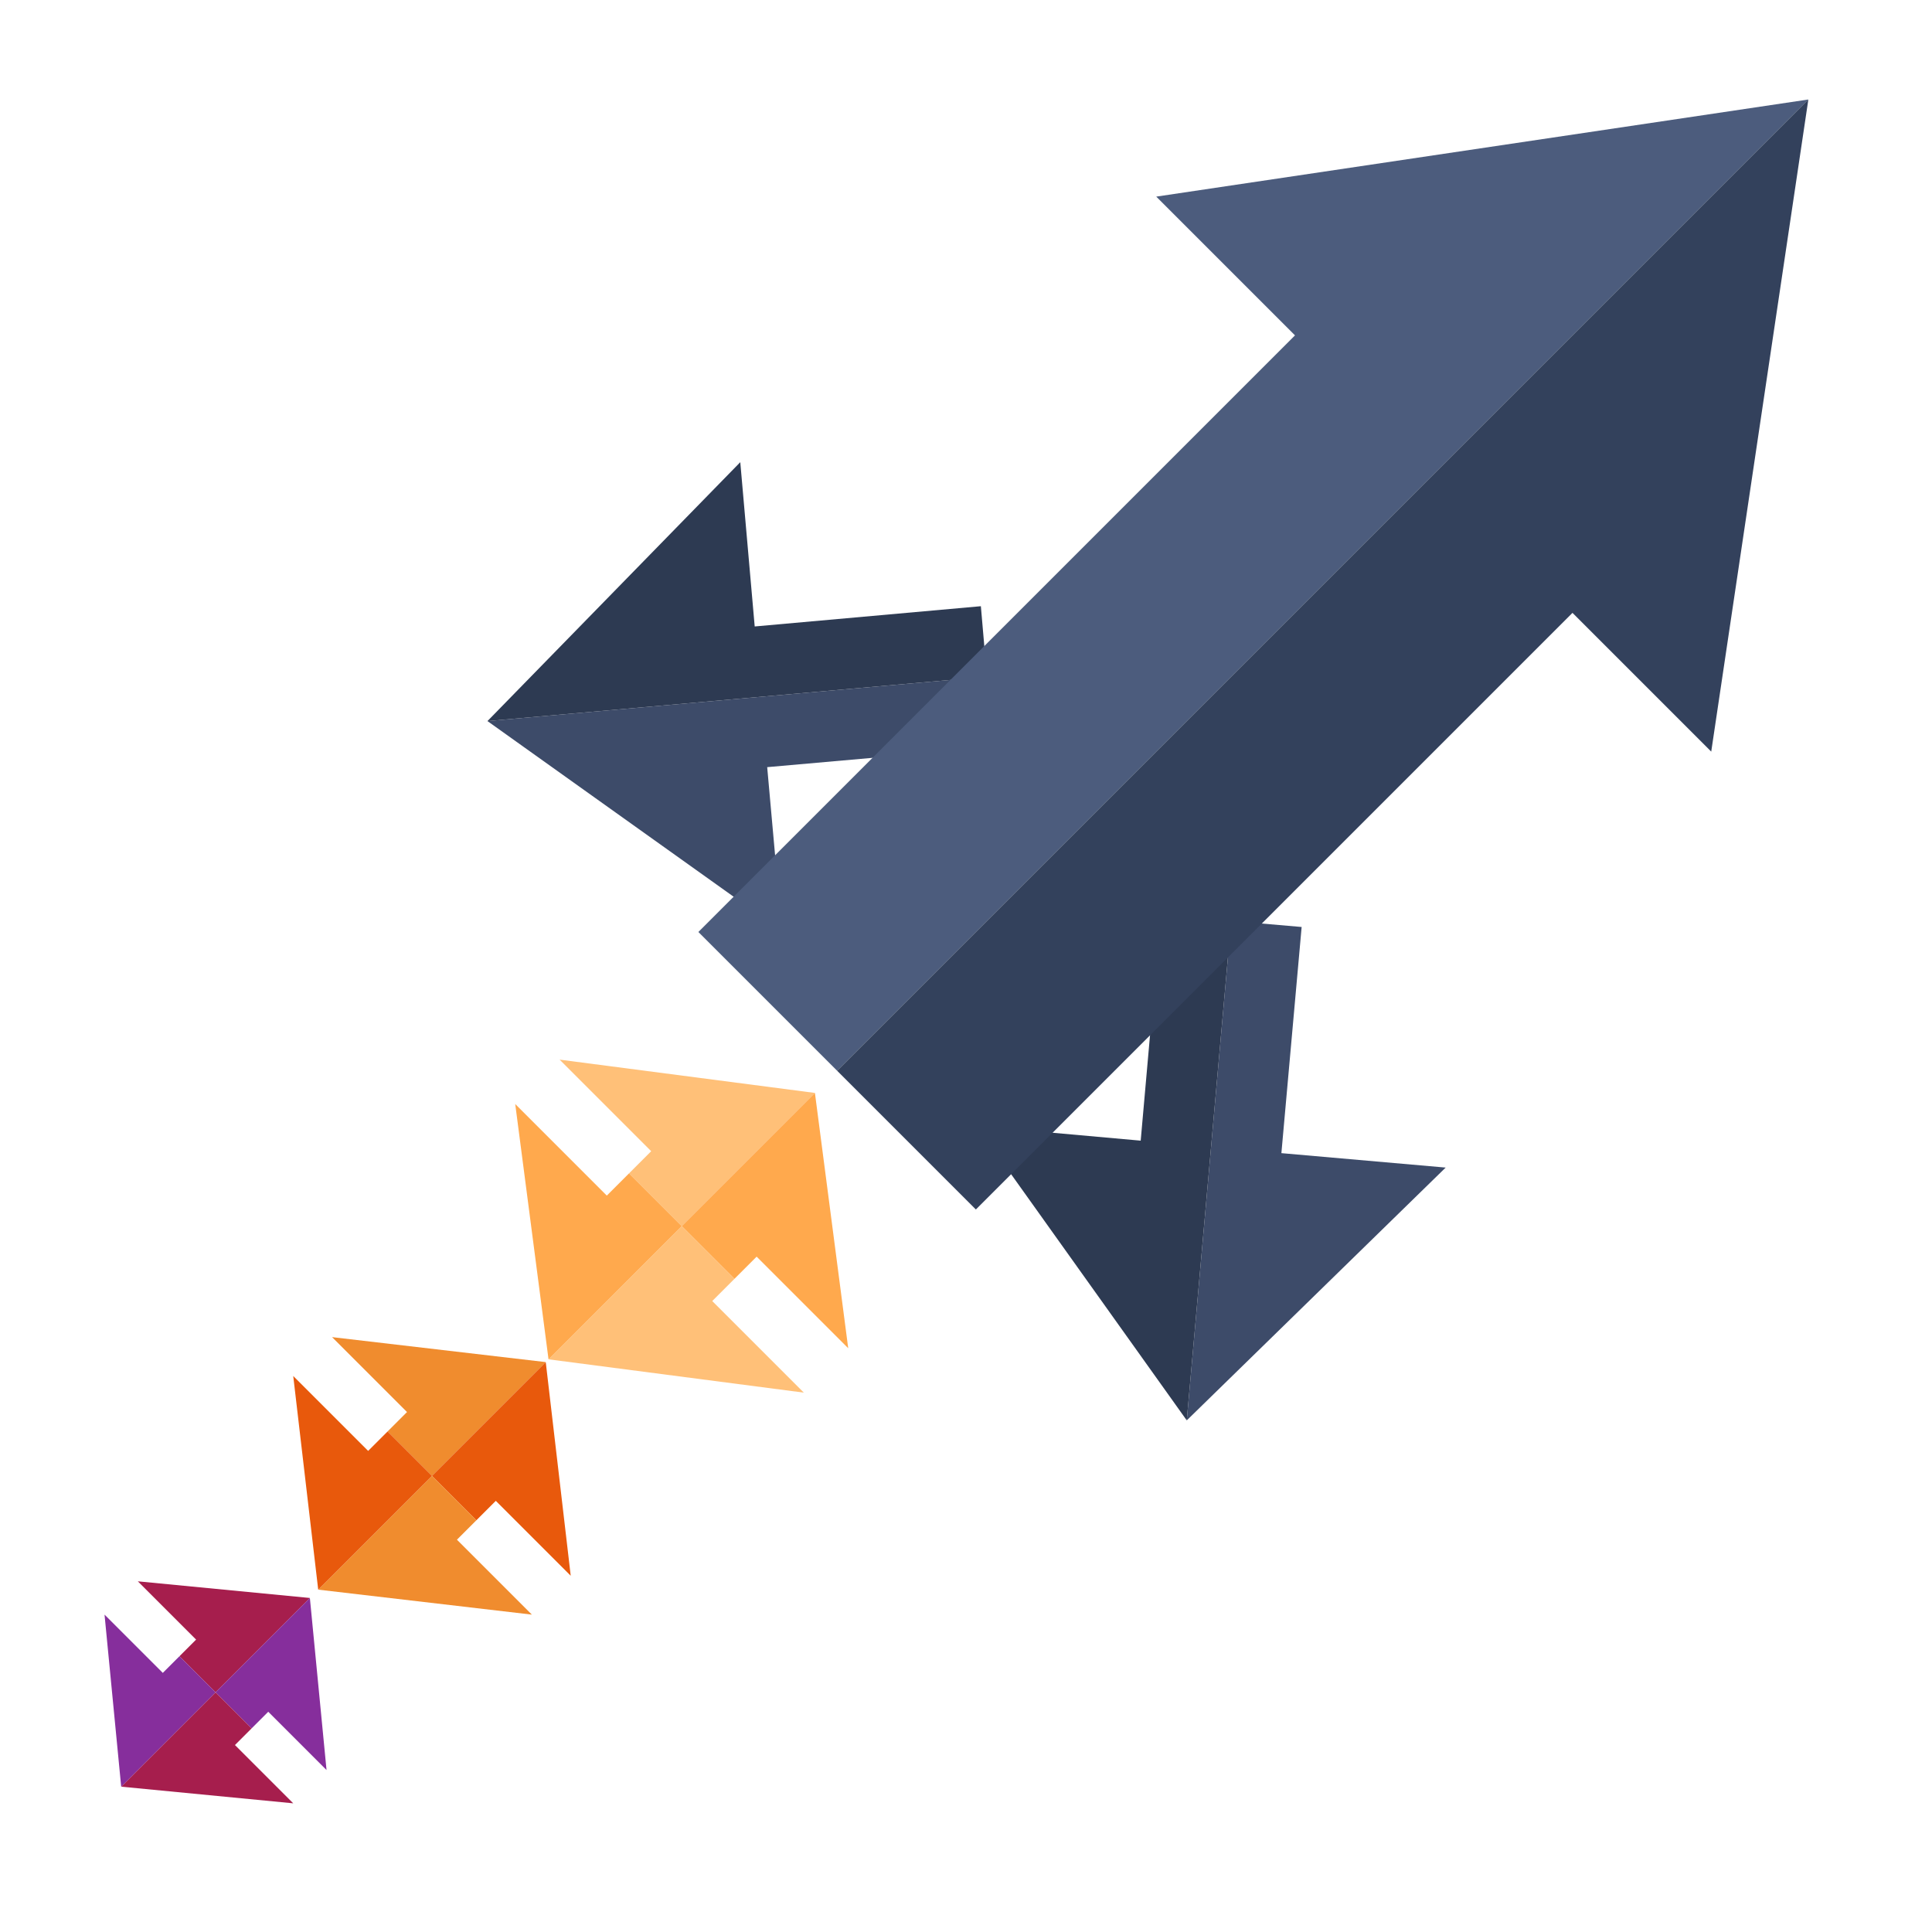
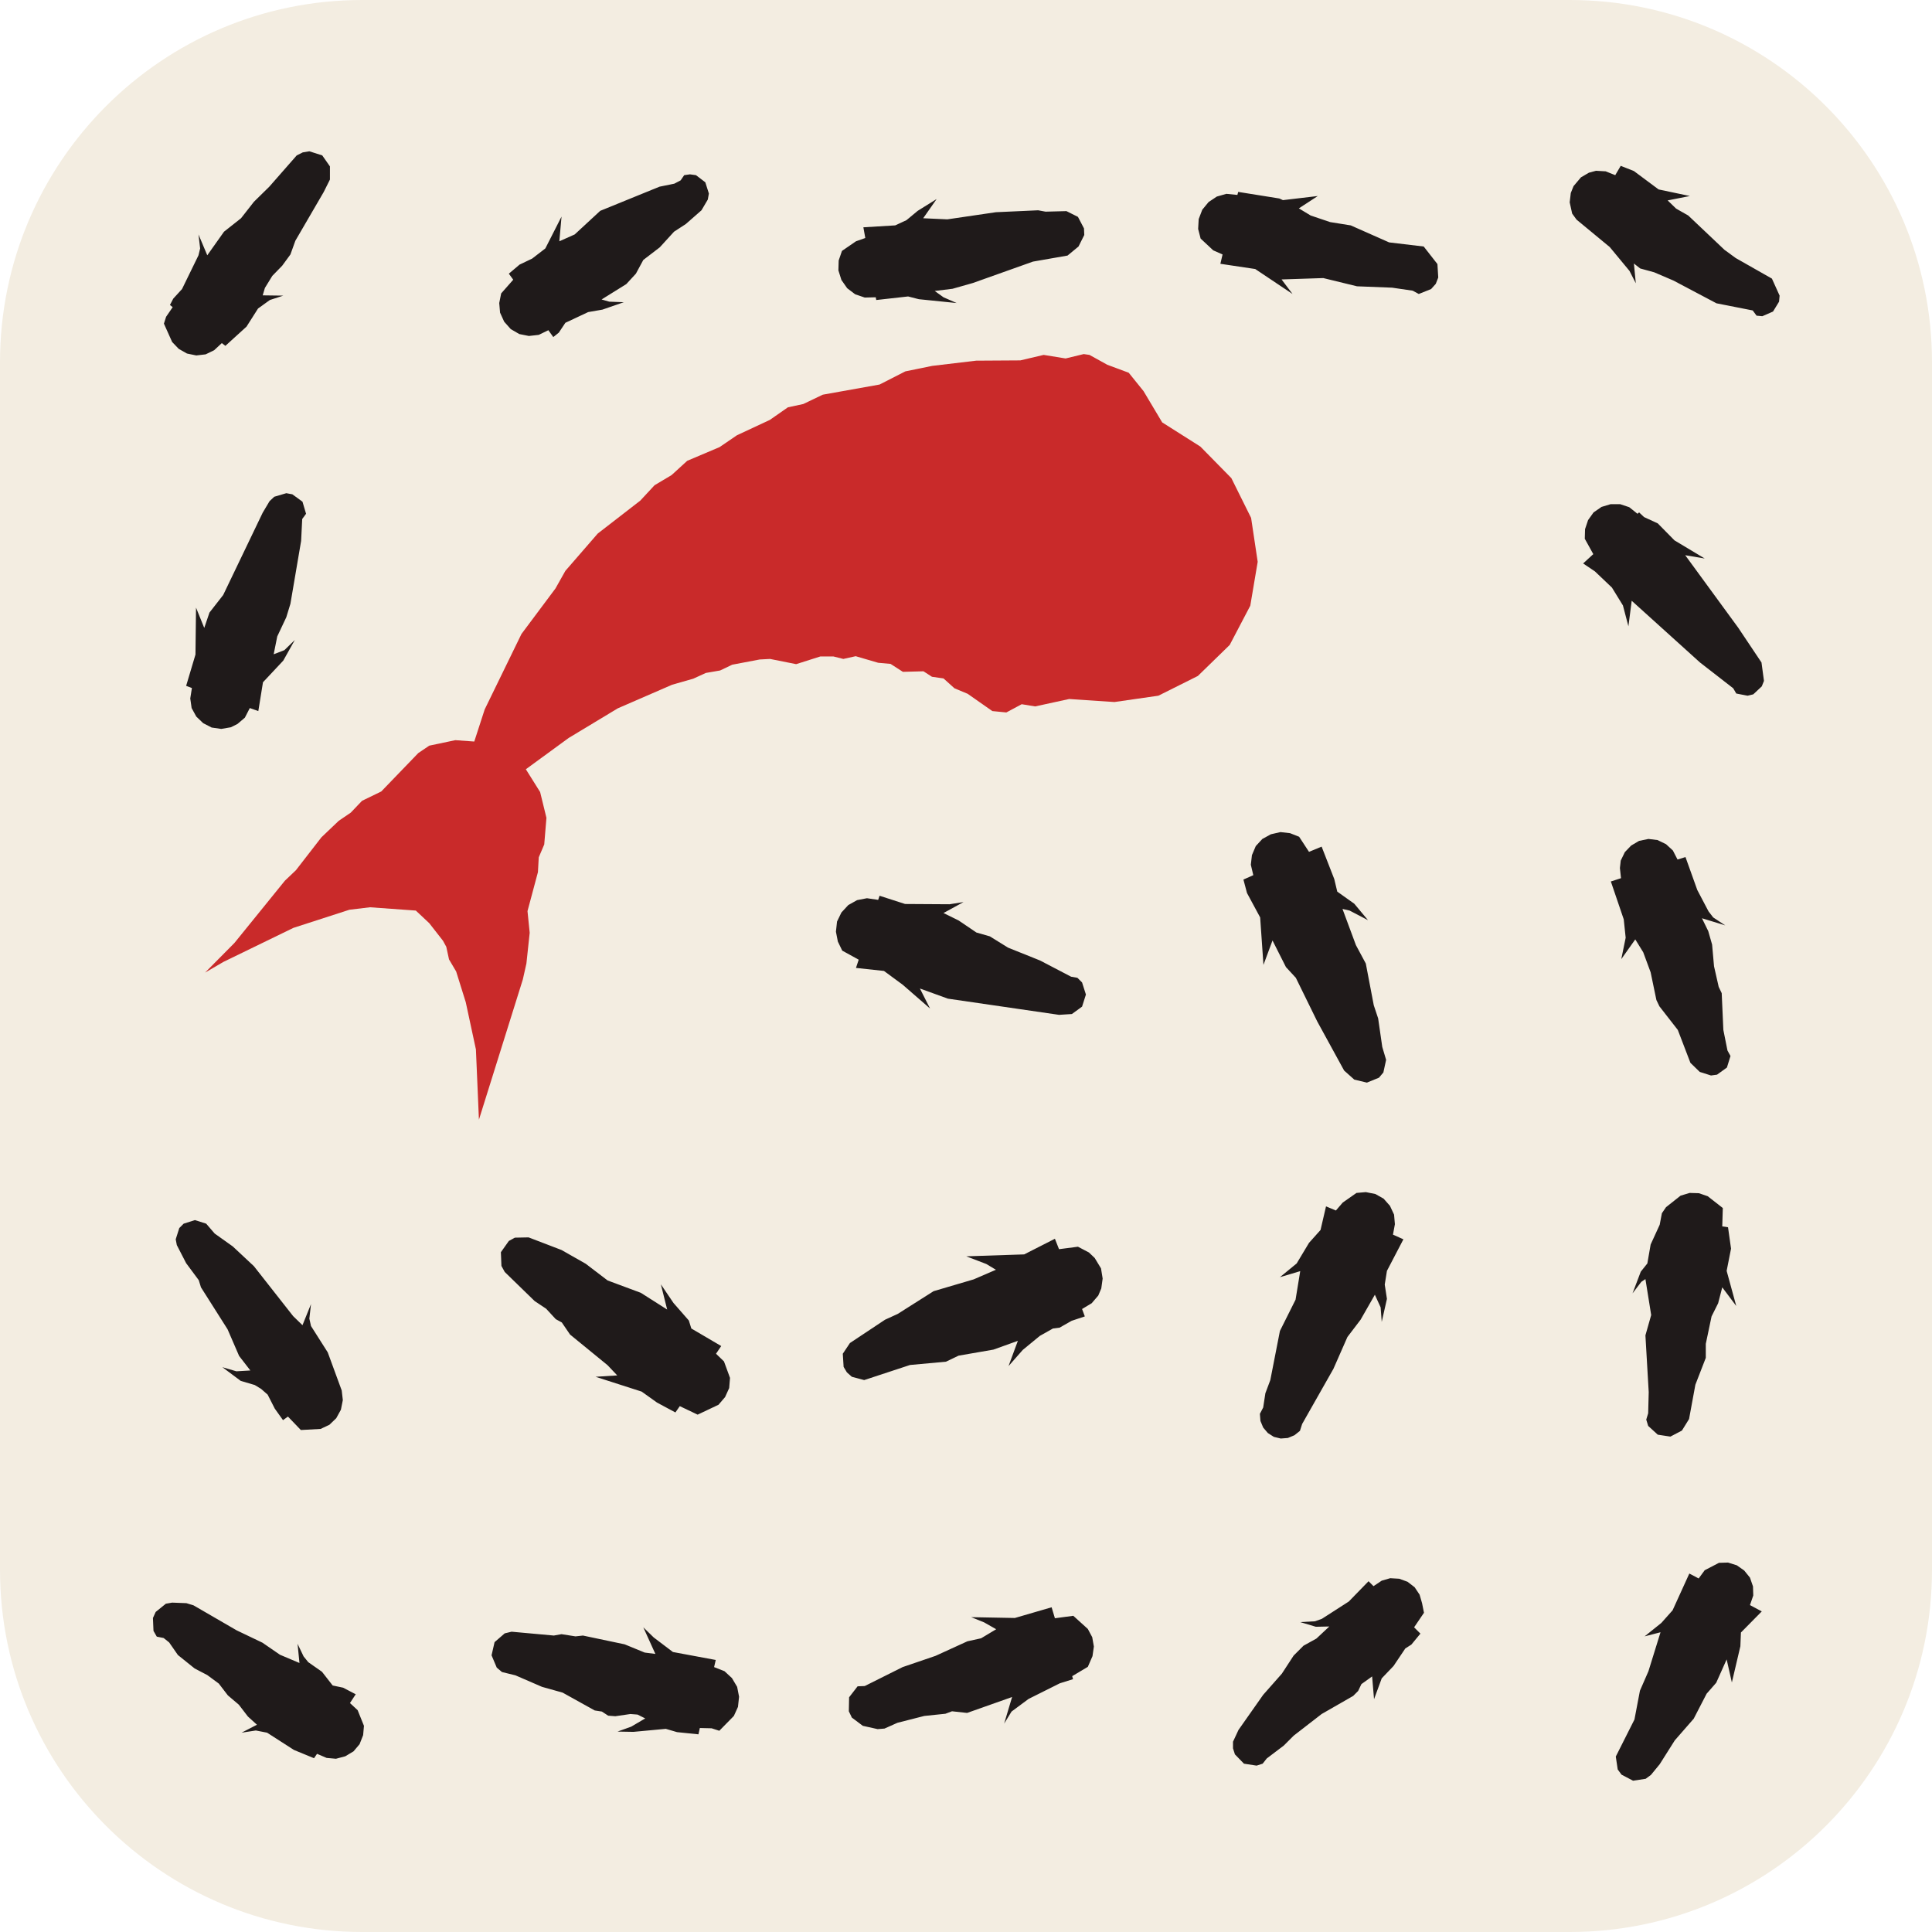
<svg xmlns="http://www.w3.org/2000/svg" viewBox="0 0 64 64" role="img" aria-label="VecFor">
-   <style>@media (prefers-color-scheme: dark){[fill="#4c5c7d"]{fill:#aebfdc} [fill="#3d4b69"]{fill:#93a6cb} [fill="#33415c"]{fill:#9fb2d4} [fill="#2d3a52"]{fill:#8a9cc2}}</style>
-   <g transform="translate(40.6 22.6) rotate(45) scale(1.3)">
-     <path d="M0 19.6 L-1.9 19.6 L-1.9 18.8 L-5.2 18.8 L0 14.8 Z" fill="#ffc078" />
-     <path d="M0 19.6 L1.9 19.6 L1.9 18.8 L5.2 18.8 L0 14.8 Z" fill="#ffa94d" />
-     <path d="M0 19.6 L1.9 19.6 L1.9 20.4 L5.2 20.4 L0 24.4 Z" fill="#ffc078" />
-     <path d="M0 19.6 L-1.9 19.6 L-1.9 20.4 L-5.2 20.4 L0 24.4 Z" fill="#ffa94d" />
-     <path d="M0 28.6 L-1.6 28.6 L-1.6 27.9 L-4.3 27.9 L0 24.5 Z" fill="#f08c2e" />
-     <path d="M0 28.6 L1.6 28.6 L1.6 27.9 L4.3 27.9 L0 24.5 Z" fill="#e8590c" />
-     <path d="M0 28.6 L1.6 28.6 L1.6 29.3 L4.3 29.3 L0 32.7 Z" fill="#f08c2e" />
-     <path d="M0 28.6 L-1.6 28.6 L-1.6 29.3 L-4.3 29.3 L0 32.7 Z" fill="#e8590c" />
-     <path d="M0 36.4 L-1.3 36.4 L-1.3 35.8 L-3.4 35.8 L0 33 Z" fill="#a61e4d" />
-     <path d="M0 36.4 L1.3 36.4 L1.3 35.8 L3.4 35.8 L0 33 Z" fill="#862e9c" />
-     <path d="M0 36.4 L1.3 36.4 L1.3 37 L3.4 37 L0 39.8 Z" fill="#a61e4d" />
-     <path d="M0 36.4 L-1.3 36.4 L-1.3 37 L-3.4 37 L0 39.8 Z" fill="#862e9c" />
-     <path d="M-4.4 4.2 L-3.02 5.36 L-6.73 9.79 L-3.51 12.48 L-12.6 14 Z" fill="#3d4b69" />
-     <path d="M-4.4 4.2 L-5.78 3.04 L-9.49 7.48 L-12.71 4.78 L-12.6 14 Z" fill="#2d3a52" />
-     <path d="M4.4 4.2 L5.78 3.04 L9.49 7.48 L12.71 4.78 L12.6 14 Z" fill="#3d4b69" />
-     <path d="M4.4 4.2 L3.02 5.36 L6.73 9.79 L3.51 12.48 L12.6 14 Z" fill="#2d3a52" />
-     <path d="M0 14 L-5 14 L-5 -7.5 L-10 -7.5 L0 -21 Z" fill="#4c5c7d" />
-     <path d="M0 14 L5 14 L5 -7.5 L10 -7.5 L0 -21 Z" fill="#33415c" />
+   <style>@media (prefers-color-scheme: dark){.g{fill:#120e0f}.i{fill:#f0e7e7}.c{fill:#ff6b6b}}</style>
+   <rect class="g" width="64" height="64" rx="12" fill="#f3ede1" />
+   <g transform="translate(32 32) scale(0.909) translate(-32.47 -32.63)">
+     <path class="i" fill="#1f1a1a" fill-rule="evenodd" d="M31.40 4.68 L30.71 5.11 L30.30 5.45 L29.89 5.64 L28.73 5.71 L28.80 6.10 L28.46 6.22 L27.95 6.57 L27.83 6.92 L27.82 7.28 L27.93 7.63 L28.14 7.93 L28.43 8.15 L28.78 8.27 L29.18 8.26 L29.20 8.36 L30.36 8.23 L30.75 8.33 L32.13 8.47 L31.65 8.26 L31.33 8.03 L31.98 7.95 L32.72 7.74 L34.91 6.96 L36.17 6.74 L36.57 6.41 L36.78 5.99 L36.77 5.75 L36.55 5.33 L36.13 5.12 L35.37 5.14 L35.10 5.09 L33.56 5.16 L31.79 5.42 L30.91 5.38 Z M7.08 4.23 L6.52 4.78 L6.05 5.38 L5.43 5.87 L4.82 6.73 L4.50 5.97 L4.56 6.48 L4.50 6.73 L3.90 7.96 L3.58 8.31 L3.46 8.54 L3.56 8.62 L3.32 8.97 L3.24 9.22 L3.54 9.89 L3.78 10.14 L4.08 10.31 L4.42 10.38 L4.76 10.34 L5.07 10.19 L5.35 9.93 L5.48 10.03 L6.25 9.33 L6.67 8.67 L7.10 8.36 L7.59 8.20 L6.84 8.19 L6.92 7.92 L7.19 7.48 L7.55 7.11 L7.85 6.70 L8.03 6.20 L9.06 4.43 L9.29 3.97 L9.29 3.49 L9.01 3.09 L8.54 2.94 L8.30 2.98 L8.08 3.09 Z M21.30 4.23 L19.14 5.11 L18.21 5.97 L17.65 6.22 L17.73 5.32 L17.14 6.48 L16.66 6.85 L16.20 7.07 L15.81 7.40 L15.97 7.62 L15.53 8.12 L15.46 8.47 L15.49 8.82 L15.64 9.15 L15.88 9.42 L16.19 9.60 L16.54 9.67 L16.90 9.63 L17.25 9.46 L17.43 9.71 L17.63 9.55 L17.87 9.19 L18.70 8.80 L19.22 8.71 L20.00 8.44 L19.47 8.42 L19.19 8.34 L20.09 7.78 L20.44 7.40 L20.71 6.90 L21.31 6.44 L21.83 5.87 L22.26 5.59 L22.83 5.09 L23.06 4.70 L23.10 4.48 L22.97 4.07 L22.63 3.81 L22.41 3.78 L22.20 3.81 L22.07 4.00 L21.84 4.12 Z M6.84 16.11 L5.40 19.11 L4.90 19.75 L4.71 20.31 L4.41 19.57 L4.39 21.28 L4.05 22.42 L4.26 22.50 L4.20 22.88 L4.25 23.23 L4.42 23.54 L4.67 23.78 L4.98 23.94 L5.33 23.99 L5.68 23.93 L5.92 23.81 L6.19 23.58 L6.37 23.23 L6.68 23.34 L6.85 22.29 L7.59 21.50 L8.01 20.75 L7.63 21.12 L7.24 21.27 L7.37 20.62 L7.70 19.92 L7.85 19.43 L8.24 17.14 L8.28 16.34 L8.42 16.15 L8.29 15.71 L7.92 15.44 L7.70 15.40 L7.26 15.53 L7.09 15.69 Z M31.87 30.38 L30.25 30.37 L29.32 30.07 L29.27 30.22 L28.86 30.16 L28.50 30.23 L28.18 30.41 L27.93 30.68 L27.77 31.01 L27.73 31.38 L27.80 31.74 L27.96 32.07 L28.56 32.40 L28.46 32.70 L29.48 32.81 L30.16 33.31 L31.16 34.18 L30.79 33.45 L31.81 33.82 L35.86 34.41 L36.33 34.38 L36.70 34.11 L36.84 33.67 L36.70 33.23 L36.53 33.06 L36.30 33.02 L35.17 32.43 L34.00 31.96 L33.34 31.55 L32.85 31.41 L32.20 30.97 L31.65 30.70 L32.38 30.30 Z M4.51 44.08 L4.59 44.34 L5.56 45.87 L5.98 46.84 L6.39 47.37 L5.88 47.40 L5.37 47.25 L6.04 47.75 L6.55 47.90 L6.78 48.04 L7.02 48.25 L7.28 48.76 L7.58 49.18 L7.76 49.05 L8.23 49.54 L8.95 49.50 L9.27 49.35 L9.52 49.11 L9.69 48.80 L9.76 48.45 L9.72 48.10 L9.21 46.71 L8.60 45.75 L8.54 45.48 L8.60 44.95 L8.29 45.72 L7.95 45.39 L6.52 43.57 L5.75 42.85 L5.09 42.38 L4.78 42.02 L4.37 41.89 L3.96 42.02 L3.80 42.18 L3.67 42.59 L3.71 42.80 L4.05 43.46 Z M16.75 44.84 L17.17 45.12 L17.52 45.50 L17.74 45.62 L18.04 46.06 L19.41 47.18 L19.76 47.55 L18.97 47.60 L20.65 48.14 L21.21 48.54 L21.88 48.90 L22.04 48.67 L22.69 48.98 L23.45 48.62 L23.69 48.34 L23.84 48.01 L23.87 47.64 L23.65 47.04 L23.36 46.76 L23.55 46.48 L22.46 45.84 L22.37 45.55 L21.81 44.91 L21.35 44.23 L21.58 45.15 L20.62 44.54 L19.41 44.09 L18.61 43.48 L17.73 42.98 L16.53 42.52 L16.03 42.53 L15.81 42.65 L15.52 43.06 L15.54 43.56 L15.66 43.78 Z M35.59 56.00 L34.25 56.39 L32.66 56.36 L33.13 56.55 L33.57 56.80 L33.02 57.13 L32.52 57.24 L31.36 57.77 L30.16 58.18 L28.78 58.87 L28.52 58.88 L28.21 59.28 L28.20 59.79 L28.31 60.02 L28.71 60.32 L29.25 60.44 L29.50 60.42 L29.97 60.21 L30.95 59.96 L31.72 59.88 L31.96 59.79 L32.51 59.85 L34.15 59.27 L33.86 60.24 L34.13 59.80 L34.75 59.34 L35.89 58.77 L36.37 58.62 L36.34 58.51 L36.91 58.17 L37.08 57.78 L37.13 57.43 L37.07 57.09 L36.91 56.79 L36.38 56.31 L35.71 56.40 Z M4.36 58.23 L4.82 58.47 L5.24 58.78 L5.57 59.21 L5.97 59.55 L6.30 59.98 L6.63 60.28 L6.07 60.57 L6.59 60.49 L7.00 60.57 L7.98 61.20 L8.71 61.50 L8.82 61.34 L9.17 61.49 L9.51 61.52 L9.85 61.43 L10.15 61.25 L10.37 60.99 L10.50 60.66 L10.53 60.32 L10.30 59.75 L10.02 59.49 L10.23 59.17 L9.77 58.93 L9.39 58.85 L9.00 58.35 L8.50 58.00 L8.33 57.79 L8.11 57.33 L8.18 58.03 L7.47 57.73 L6.83 57.29 L5.89 56.84 L4.32 55.93 L4.06 55.85 L3.54 55.83 L3.31 55.87 L2.94 56.17 L2.84 56.39 L2.86 56.86 L2.98 57.07 L3.23 57.12 L3.43 57.28 L3.75 57.74 Z M20.71 56.73 L21.15 57.70 L20.76 57.65 L20.03 57.35 L18.51 57.03 L18.24 57.06 L17.73 56.98 L17.45 57.03 L15.91 56.89 L15.66 56.95 L15.29 57.27 L15.18 57.75 L15.37 58.20 L15.56 58.36 L16.05 58.48 L17.02 58.90 L17.77 59.11 L18.94 59.76 L19.20 59.80 L19.43 59.95 L19.69 59.97 L20.24 59.89 L20.50 59.91 L20.78 60.05 L20.27 60.35 L19.77 60.53 L20.35 60.54 L21.53 60.43 L21.94 60.55 L22.72 60.63 L22.77 60.40 L23.20 60.41 L23.48 60.50 L24.01 59.96 L24.16 59.63 L24.20 59.26 L24.13 58.90 L23.94 58.58 L23.67 58.33 L23.29 58.18 L23.35 57.92 L21.79 57.63 L21.09 57.10 Z M58.85 4.57 L57.71 4.33 L56.81 3.66 L56.33 3.47 L56.13 3.81 L55.78 3.67 L55.43 3.65 L55.17 3.72 L54.88 3.89 L54.61 4.21 L54.51 4.46 L54.47 4.80 L54.56 5.21 L54.72 5.43 L55.93 6.43 L56.65 7.30 L56.88 7.75 L56.81 7.03 L57.04 7.21 L57.55 7.35 L58.25 7.65 L59.82 8.48 L61.14 8.74 L61.28 8.93 L61.49 8.95 L61.88 8.78 L62.10 8.42 L62.12 8.20 L61.84 7.58 L60.52 6.83 L60.11 6.53 L58.79 5.28 L58.35 5.03 L58.04 4.73 Z M45.29 4.57 L44.02 4.72 L43.89 4.66 L42.39 4.42 L42.36 4.53 L41.96 4.49 L41.61 4.59 L41.31 4.79 L41.08 5.07 L40.95 5.41 L40.93 5.77 L41.02 6.12 L41.48 6.55 L41.82 6.70 L41.74 7.04 L43.01 7.23 L44.37 8.14 L43.97 7.61 L45.49 7.56 L46.72 7.86 L48.00 7.91 L48.75 8.02 L48.97 8.14 L49.42 7.96 L49.59 7.77 L49.68 7.54 L49.65 7.05 L49.15 6.41 L47.89 6.26 L46.49 5.64 L45.74 5.52 L45.03 5.28 L44.60 5.02 Z M59.39 17.78 L58.29 17.12 L57.68 16.50 L57.18 16.27 L57.00 16.10 L56.94 16.15 L56.64 15.91 L56.31 15.80 L55.96 15.80 L55.63 15.90 L55.34 16.10 L55.14 16.38 L55.03 16.71 L55.02 17.06 L55.33 17.62 L54.96 17.96 L55.39 18.25 L56.01 18.84 L56.41 19.49 L56.61 20.25 L56.73 19.32 L59.22 21.57 L60.43 22.51 L60.54 22.70 L60.95 22.78 L61.16 22.73 L61.47 22.44 L61.55 22.24 L61.46 21.57 L60.61 20.30 L58.68 17.66 Z M59.70 30.86 L59.53 30.64 L59.12 29.86 L58.69 28.66 L58.40 28.75 L58.23 28.42 L57.98 28.19 L57.67 28.04 L57.34 28.00 L57.00 28.07 L56.71 28.24 L56.48 28.48 L56.33 28.79 L56.30 29.06 L56.34 29.43 L55.97 29.55 L56.44 30.93 L56.51 31.60 L56.35 32.38 L56.86 31.66 L57.15 32.13 L57.42 32.86 L57.63 33.87 L57.74 34.10 L58.41 34.96 L58.87 36.16 L59.21 36.49 L59.62 36.62 L59.84 36.59 L60.20 36.33 L60.33 35.91 L60.22 35.71 L60.07 34.96 L60.01 33.62 L59.90 33.39 L59.73 32.64 L59.66 31.85 L59.52 31.36 L59.29 30.89 L60.14 31.15 Z M47.12 30.96 L46.62 30.36 L46.00 29.92 L45.89 29.46 L45.43 28.28 L44.97 28.47 L44.61 27.92 L44.28 27.79 L43.93 27.75 L43.58 27.83 L43.27 28.00 L43.03 28.26 L42.89 28.59 L42.85 28.94 L42.94 29.32 L42.58 29.48 L42.71 29.97 L43.19 30.86 L43.31 32.59 L43.64 31.70 L44.13 32.67 L44.49 33.06 L45.27 34.65 L46.25 36.44 L46.62 36.77 L47.08 36.88 L47.52 36.70 L47.68 36.51 L47.78 36.05 L47.64 35.58 L47.49 34.54 L47.33 34.06 L47.04 32.54 L46.68 31.87 L46.19 30.55 L46.45 30.61 Z M35.71 42.57 L34.59 43.14 L32.48 43.21 L33.21 43.49 L33.56 43.70 L32.75 44.05 L31.29 44.48 L29.98 45.31 L29.52 45.52 L28.24 46.37 L27.98 46.76 L28.01 47.24 L28.13 47.44 L28.31 47.60 L28.76 47.72 L30.43 47.17 L31.74 47.05 L32.20 46.83 L33.47 46.61 L34.36 46.29 L34.02 47.21 L34.54 46.62 L35.16 46.11 L35.64 45.84 L35.88 45.81 L36.32 45.56 L36.80 45.40 L36.70 45.13 L37.05 44.92 L37.29 44.64 L37.40 44.38 L37.45 44.02 L37.39 43.65 L37.16 43.27 L36.95 43.07 L36.55 42.86 L35.86 42.95 Z M57.75 42.06 L57.42 42.78 L57.30 43.47 L57.06 43.77 L56.76 44.56 L57.08 44.14 L57.23 44.04 L57.44 45.35 L57.23 46.09 L57.35 48.16 L57.33 48.93 L57.26 49.16 L57.33 49.39 L57.68 49.71 L58.14 49.78 L58.56 49.56 L58.82 49.14 L59.05 47.89 L59.43 46.91 L59.43 46.40 L59.64 45.40 L59.88 44.92 L60.03 44.34 L60.54 45.02 L60.19 43.74 L60.35 42.93 L60.24 42.15 L60.03 42.12 L60.05 41.45 L59.50 41.02 L59.18 40.91 L58.84 40.90 L58.51 41.00 L57.98 41.42 L57.83 41.64 Z M45.59 41.39 L45.39 42.25 L44.97 42.72 L44.52 43.47 L43.91 43.97 L44.65 43.75 L44.48 44.79 L43.91 45.93 L43.56 47.72 L43.38 48.20 L43.30 48.72 L43.18 48.95 L43.20 49.21 L43.30 49.45 L43.47 49.65 L43.69 49.79 L43.94 49.85 L44.20 49.83 L44.44 49.73 L44.64 49.57 L44.72 49.32 L45.86 47.31 L46.37 46.15 L46.85 45.52 L47.37 44.61 L47.58 45.07 L47.62 45.60 L47.81 44.76 L47.73 44.24 L47.81 43.74 L48.41 42.59 L48.03 42.42 L48.10 42.04 L48.07 41.69 L47.92 41.37 L47.69 41.11 L47.39 40.94 L47.04 40.87 L46.70 40.90 L46.20 41.25 L45.95 41.54 Z M58.83 54.77 L58.22 56.11 L57.81 56.57 L57.20 57.06 L57.78 56.91 L57.34 58.33 L57.03 59.04 L56.83 60.09 L56.15 61.44 L56.22 61.91 L56.36 62.10 L56.78 62.32 L57.24 62.25 L57.43 62.11 L57.75 61.72 L58.30 60.85 L58.99 60.06 L59.46 59.15 L59.81 58.75 L60.19 57.90 L60.38 58.74 L60.69 57.42 L60.71 56.92 L61.47 56.15 L61.04 55.92 L61.16 55.57 L61.15 55.24 L61.04 54.92 L60.83 54.66 L60.56 54.47 L60.24 54.37 L59.91 54.38 L59.39 54.65 L59.17 54.95 Z M46.42 55.79 L45.44 56.42 L45.19 56.51 L44.65 56.54 L45.22 56.71 L45.71 56.70 L45.24 57.14 L44.77 57.40 L44.41 57.76 L43.98 58.42 L43.30 59.19 L42.40 60.47 L42.20 60.90 L42.20 61.14 L42.27 61.36 L42.60 61.70 L43.06 61.77 L43.28 61.70 L43.43 61.51 L44.05 61.04 L44.41 60.68 L45.43 59.89 L46.58 59.23 L46.76 59.05 L46.88 58.80 L47.27 58.52 L47.34 59.35 L47.62 58.59 L48.05 58.14 L48.48 57.50 L48.70 57.36 L49.03 56.96 L48.80 56.73 L49.16 56.20 L49.09 55.85 L49.00 55.54 L48.82 55.27 L48.56 55.07 L48.26 54.96 L47.93 54.94 L47.62 55.03 L47.32 55.23 L47.14 55.05 Z" />
+     <path class="c" fill="#c92a2a" fill-rule="evenodd" d="M39.62 12.82 L38.94 11.68 L38.40 11.01 L37.62 10.72 L36.97 10.36 L36.76 10.33 L36.10 10.49 L35.30 10.36 L34.45 10.56 L32.84 10.57 L31.24 10.76 L30.26 10.96 L29.32 11.44 L27.25 11.81 L26.54 12.15 L25.98 12.27 L25.32 12.73 L24.12 13.29 L23.49 13.72 L22.31 14.22 L21.74 14.74 L21.12 15.11 L20.60 15.67 L19.05 16.87 L17.87 18.23 L17.51 18.87 L16.27 20.53 L14.93 23.28 L14.55 24.45 L13.86 24.40 L12.91 24.60 L12.51 24.87 L11.16 26.27 L10.46 26.61 L10.05 27.04 L9.61 27.34 L8.98 27.94 L8.05 29.14 L7.65 29.52 L5.81 31.79 L4.74 32.87 L5.41 32.48 L7.96 31.24 L10.00 30.58 L10.75 30.49 L12.42 30.61 L12.91 31.07 L13.41 31.71 L13.53 31.93 L13.63 32.39 L13.89 32.83 L14.24 33.95 L14.61 35.67 L14.72 38.23 L16.32 33.12 L16.45 32.54 L16.57 31.42 L16.49 30.63 L16.87 29.21 L16.90 28.67 L17.10 28.20 L17.18 27.23 L16.95 26.29 L16.43 25.46 L17.99 24.32 L19.78 23.24 L21.76 22.38 L22.53 22.16 L22.99 21.95 L23.51 21.86 L23.95 21.65 L24.95 21.46 L25.33 21.44 L26.28 21.63 L27.16 21.35 L27.64 21.35 L28.00 21.44 L28.45 21.34 L29.27 21.58 L29.72 21.62 L30.17 21.91 L30.92 21.89 L31.23 22.09 L31.65 22.15 L32.05 22.51 L32.53 22.71 L33.43 23.34 L33.94 23.39 L34.50 23.09 L34.99 23.17 L36.23 22.90 L37.88 23.01 L39.48 22.78 L40.92 22.06 L42.08 20.93 L42.83 19.50 L43.10 17.90 L42.86 16.30 L42.14 14.85 L41.01 13.70 Z" />
  </g>
</svg>
